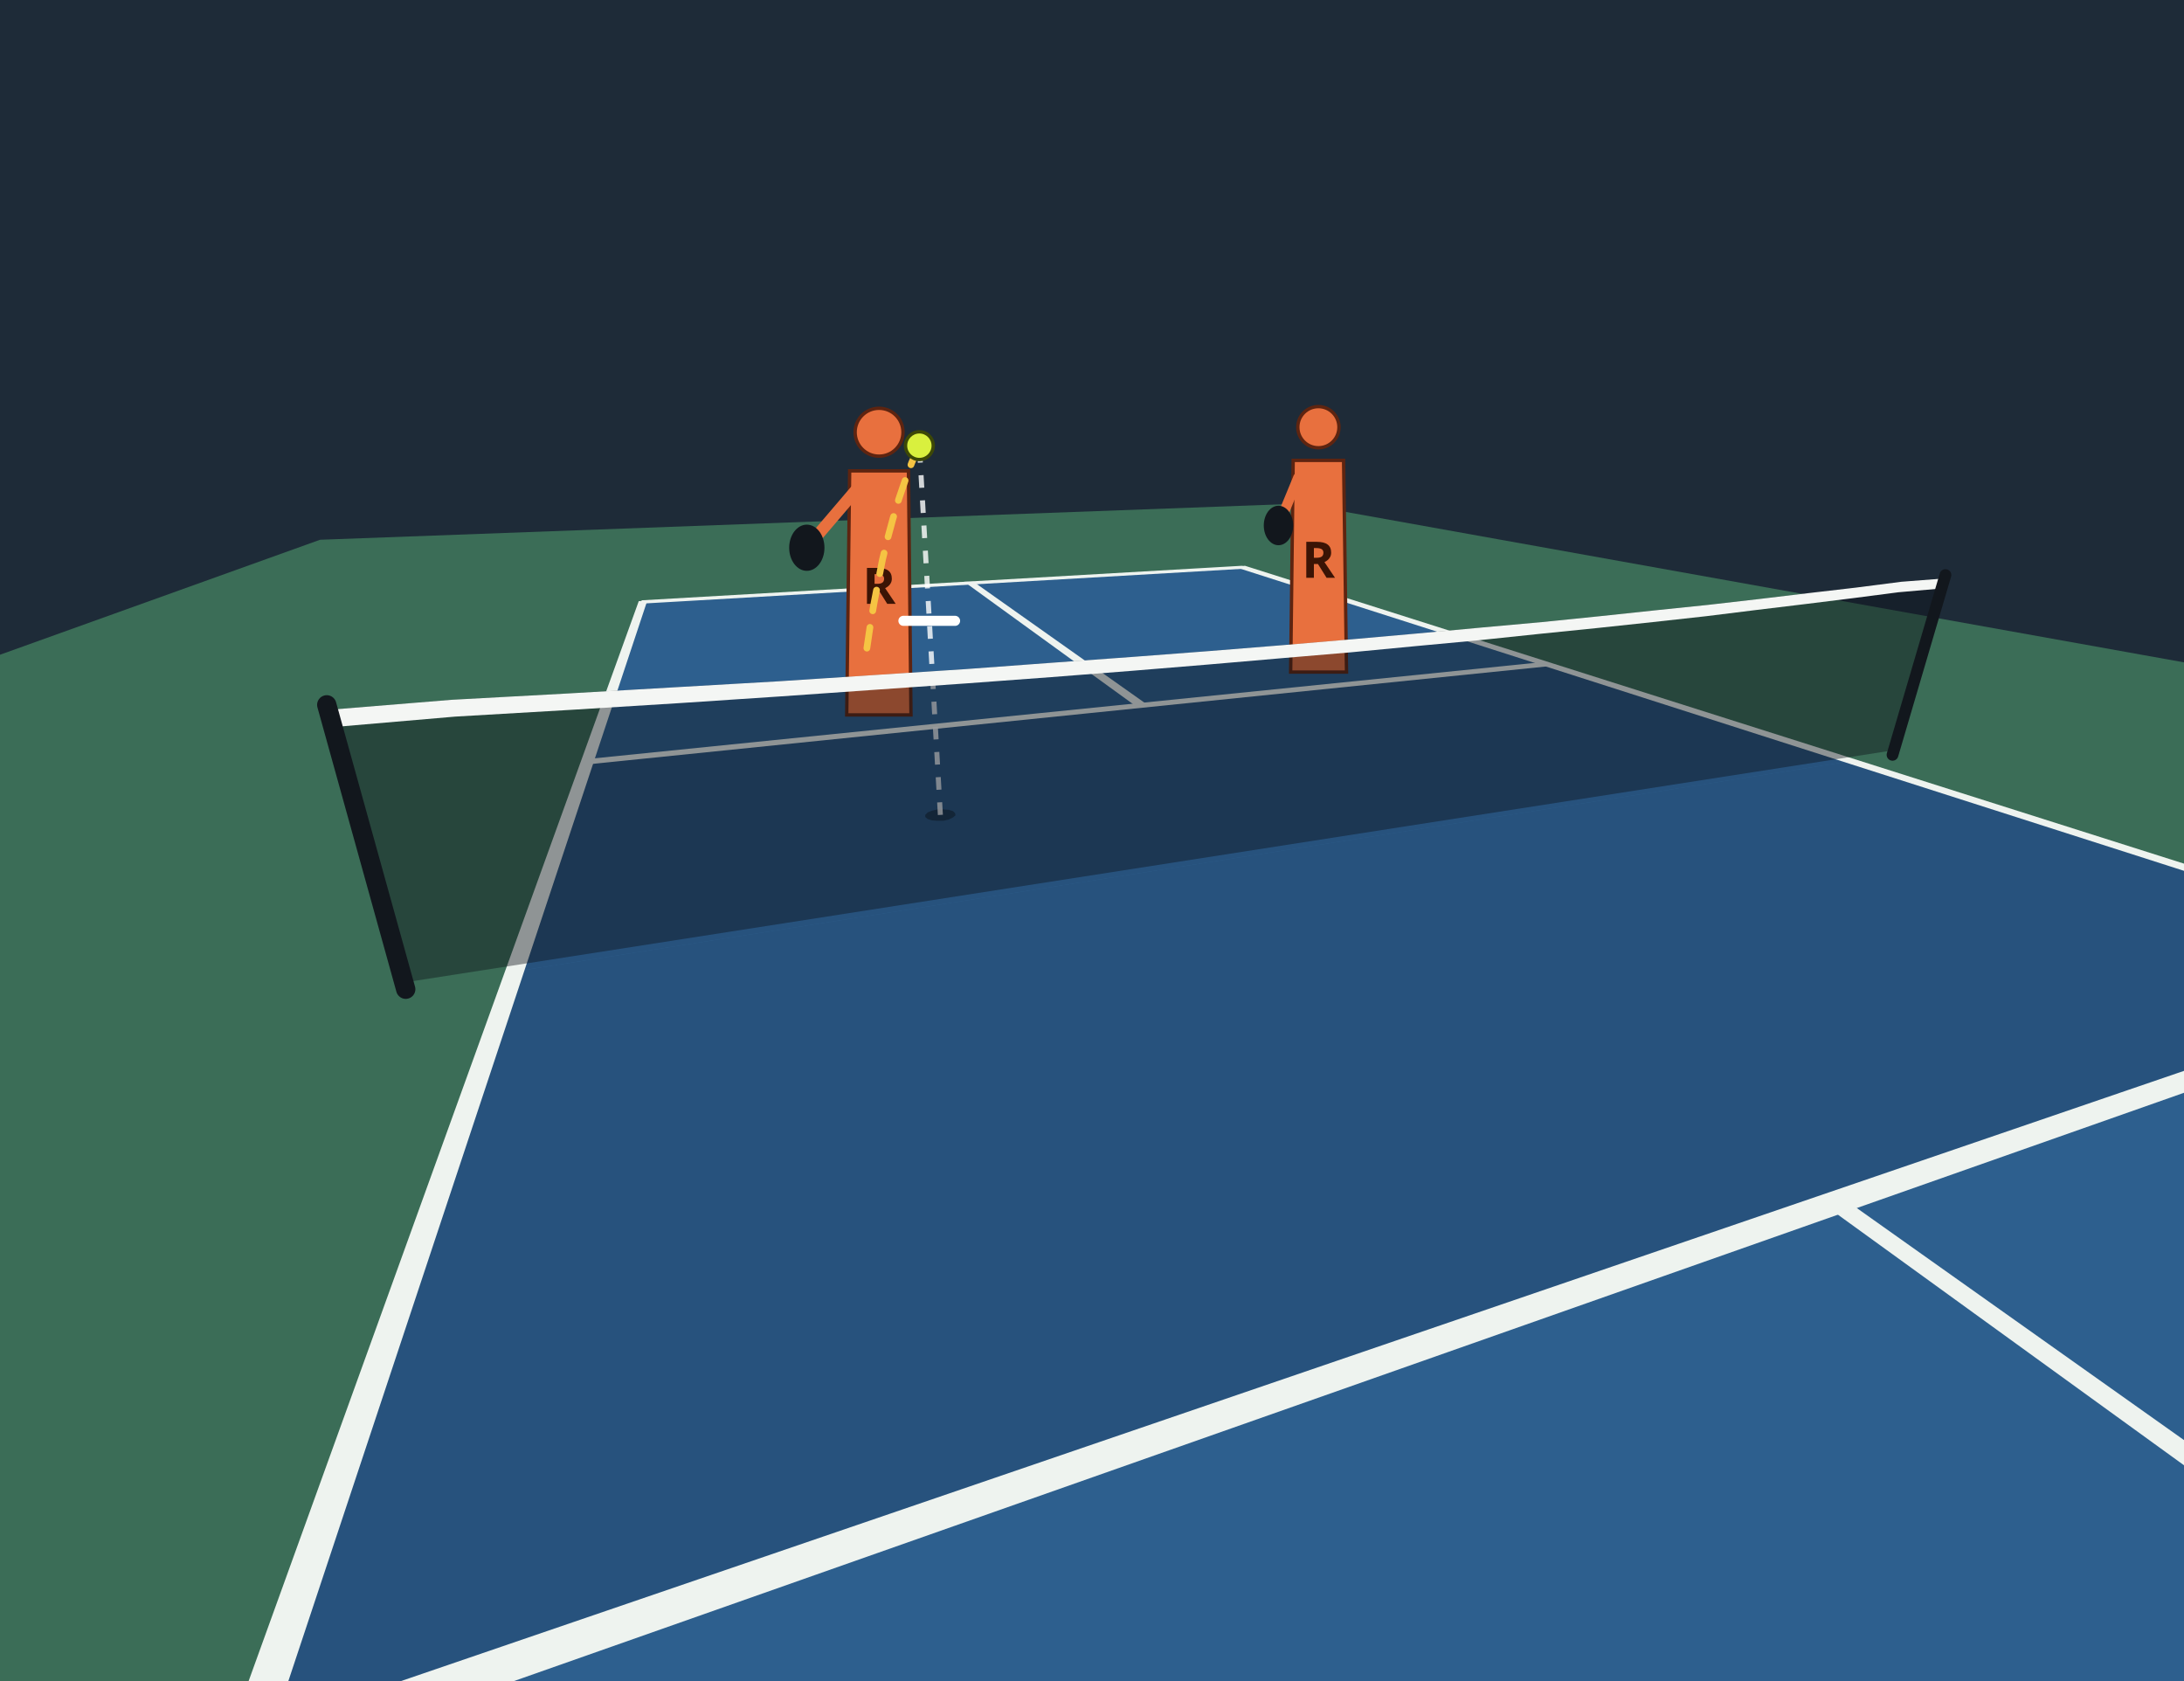
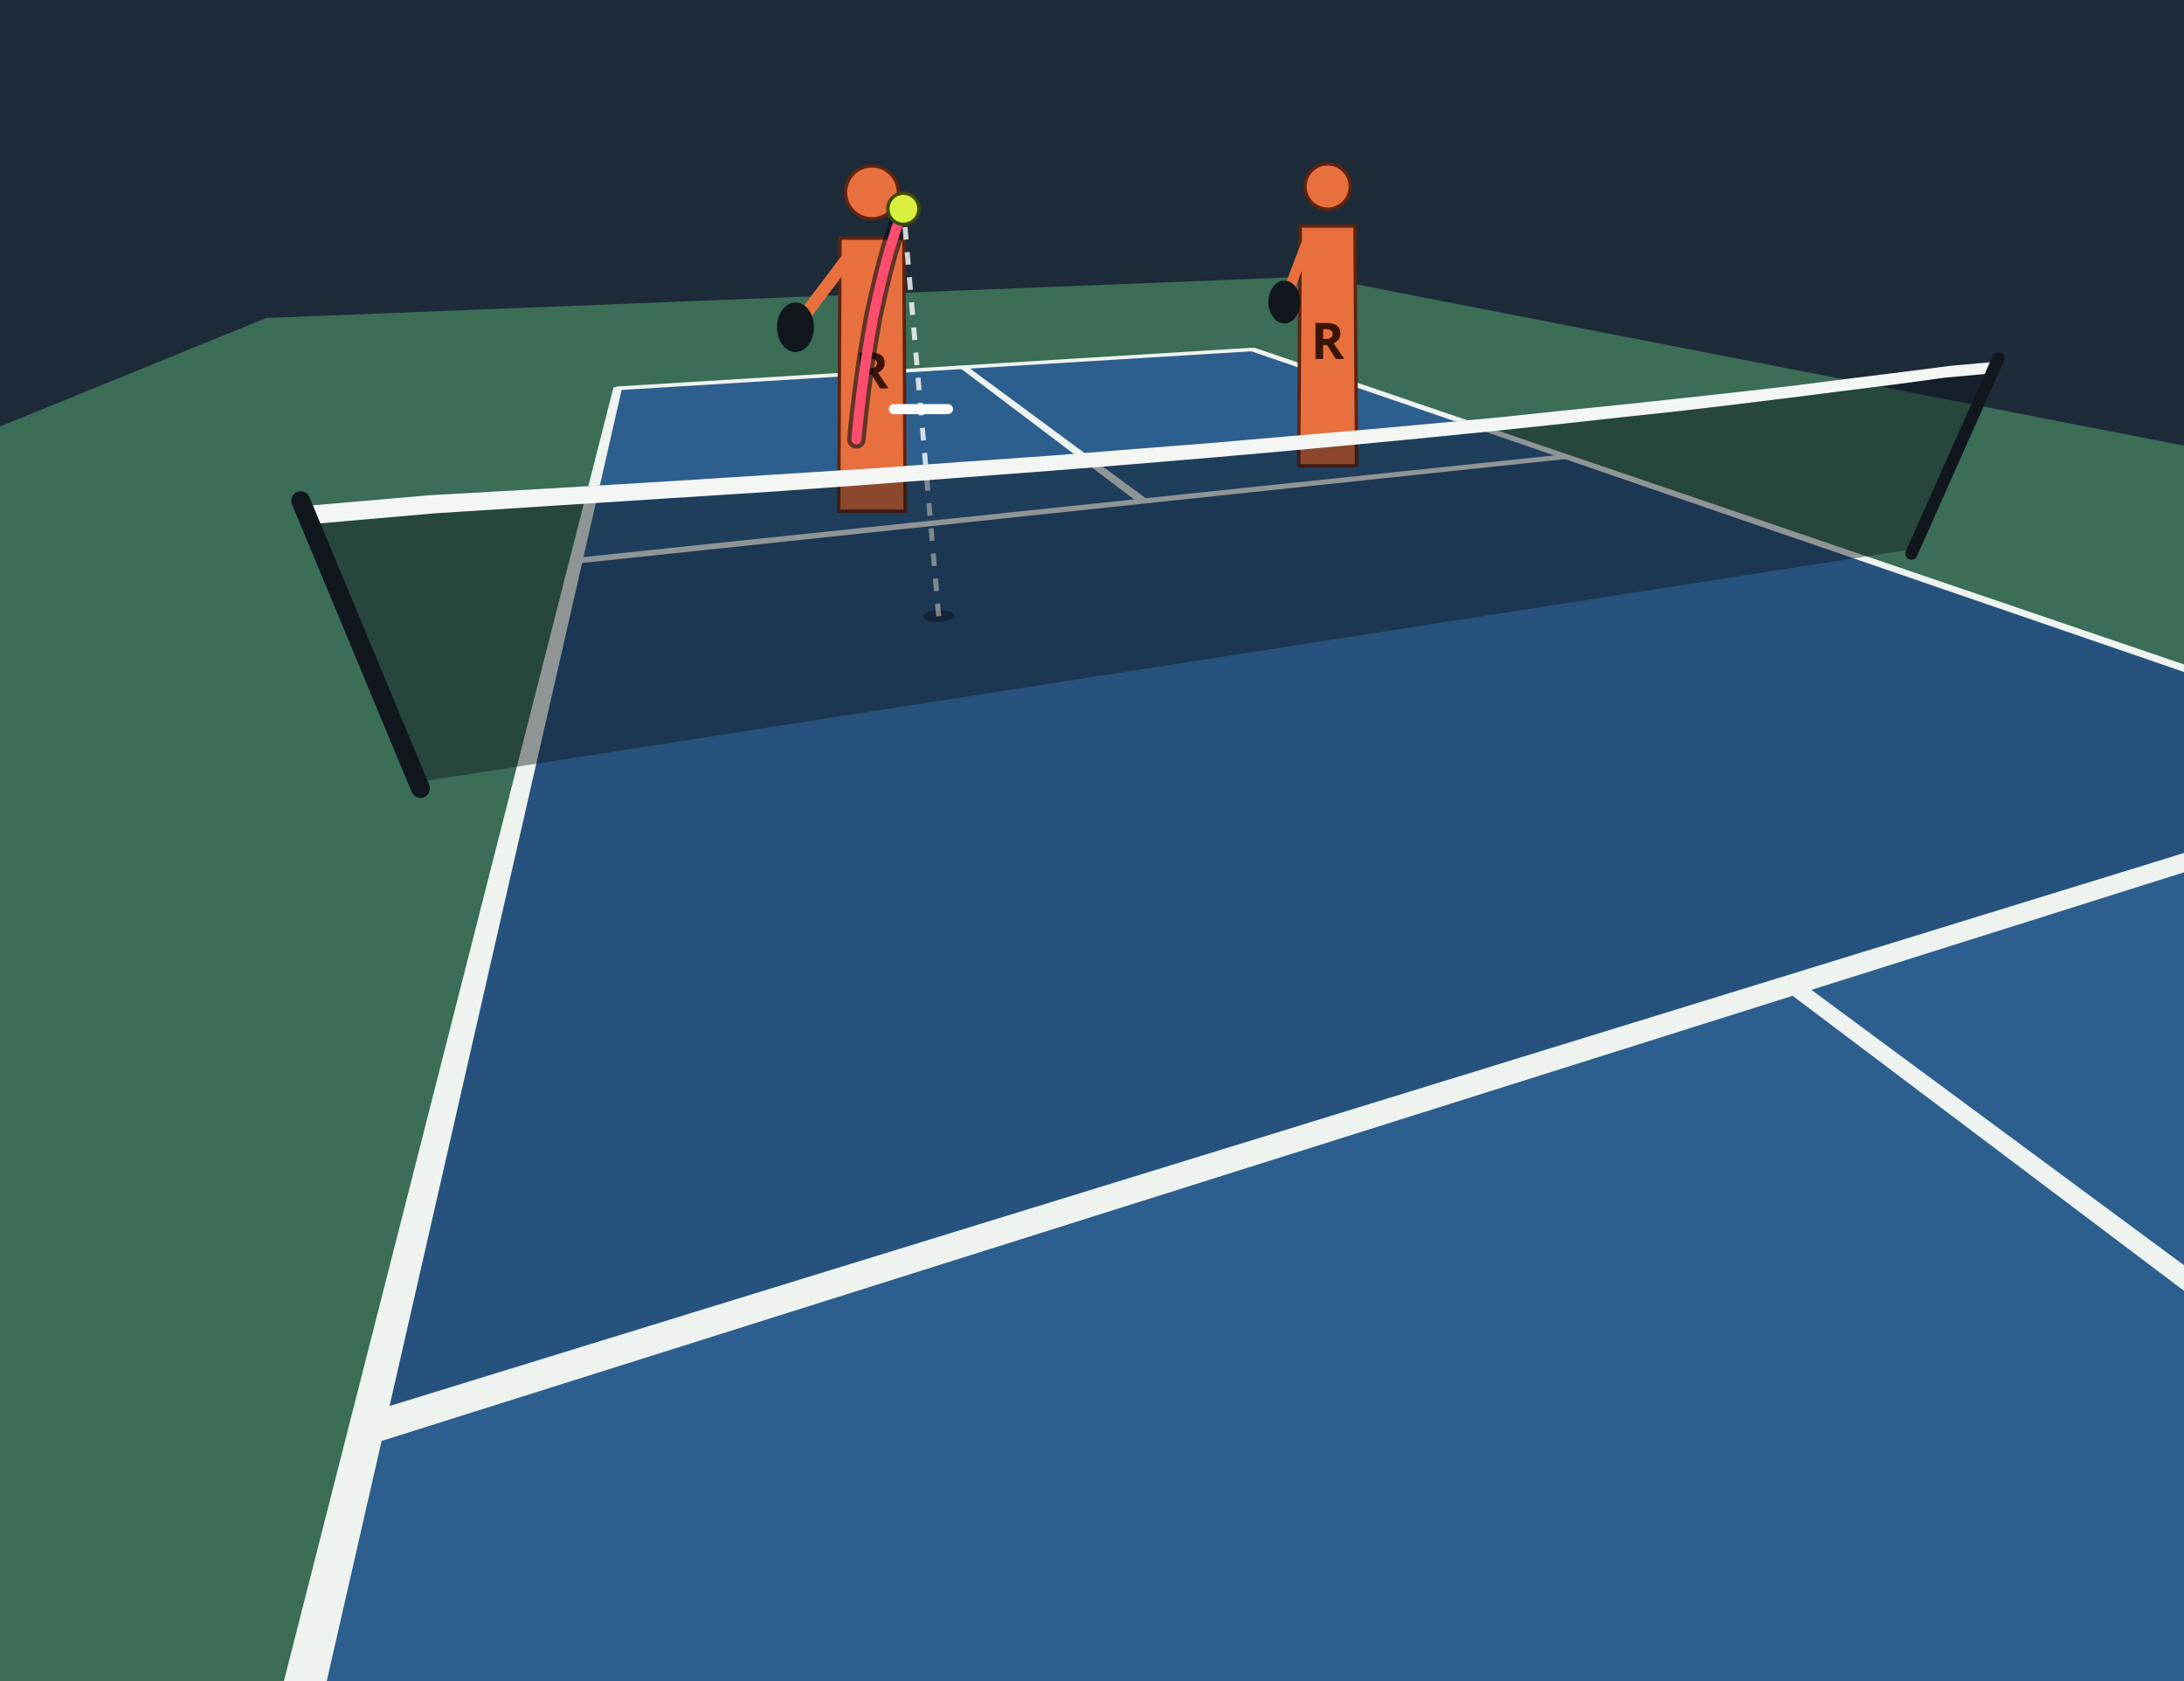
<svg xmlns="http://www.w3.org/2000/svg" class="piq-svg piq-fp" viewBox="0 0 520 400" role="img" aria-label="Court view from your position">
  <style>
.piq-svg{font-family:"Barlow Semi Condensed", "Barlow", system-ui, sans-serif}
.piq-backdrop{fill:#1E2B38}
.piq-surround{fill:#3B6D57}
.piq-surface{fill:#2D5F8E}
.piq-kitchen{fill:#27527D}
.piq-line{fill:#EEF3EF;stroke:#EEF3EF;stroke-width:.6}
.piq-td-line{stroke:#EEF3EF;fill:none}
.piq-net-mesh{fill:rgba(12, 18, 24, 0.42)}
.piq-net-tape{fill:#F4F6F4}
.piq-net-post{stroke:#12171D;stroke-linecap:round}
.piq-td-net{stroke:#F4F6F4;stroke-linecap:round}
.piq-player-us{fill:#F3F2EC;stroke:#1B2A3A;stroke-width:.8}
.piq-player-them{fill:#E8703E;stroke:#5E2410;stroke-width:.8}
.piq-arm-us{stroke:#F3F2EC;fill:none}
.piq-arm-them{stroke:#E8703E;fill:none}
.piq-label-us{fill:#1B2A3A;font-weight:600;font-size:12px}
.piq-label-them{fill:#3B1405;font-weight:600;font-size:12px}
.piq-paddle{fill:#12171D}
.piq-ball{fill:#D9F03E;stroke:#3D4806;stroke-width:.8}
.piq-ball-shadow{fill:rgba(0, 0, 0, 0.38)}
.piq-stalk{stroke:rgba(255, 255, 255, 0.8);stroke-width:1.2;stroke-dasharray:3 3;fill:none}
.piq-tick{stroke:#FFFFFF;stroke-width:2.4;stroke-linecap:round}
.piq-path{stroke:#F5C443;fill:none;stroke-linecap:round}
- .piq-path-far{stroke-dasharray:5 4}
+ .piq-path-far{stroke:#FF4D6D;stroke-linejoin:round}
+ .piq-path-casing{stroke:rgba(8, 14, 22, 0.6);fill:none;stroke-linecap:round;stroke-linejoin:round}
.piq-answer{stroke:#5FE3A8;fill:none;stroke-width:3;stroke-linecap:round}
.piq-answer-zone{fill:rgba(95, 227, 168, 0.3);stroke:#5FE3A8;stroke-width:1.2;stroke-dasharray:4 3}
.piq-arrowhead{fill:#5FE3A8}
.piq-fov{fill:rgba(255, 255, 255, 0.2)}
.piq-cam{fill:#FFFFFF;stroke:#1E2B38;stroke-width:1}
.piq-annot{fill:#EEF3EF;font-weight:600;font-size:11px}
.piq-annot-line{stroke:#EEF3EF;fill:none}
.piq-reveal{opacity:0;transition:opacity .25s ease}
.is-revealed .piq-reveal,.piq-reveal.is-on{opacity:1}
@media (prefers-reduced-motion: reduce){.piq-reveal{transition:none}}
</style>
  <defs>
    <marker id="piq-ah-fpb" viewBox="0 0 10 10" refX="7" refY="5" markerWidth="4" markerHeight="4" orient="auto-start-reverse">
      <path class="piq-arrowhead" d="M0,0 L10,5 L0,10 z" />
    </marker>
  </defs>
  <rect class="piq-backdrop" x="0" y="0" width="520" height="400" />
-   <polygon class="piq-surround" points="16425.7,3011.6 309.4,119.9 76.2,128.5 -7950.1,3011.6" />
-   <polygon class="piq-surface" points="9316,3010.6 295.9,135.1 153,143.3 -840.6,3010.6" />
-   <polygon class="piq-kitchen" points="57.8,418 596.7,230.9 440.7,181.2 122.5,231.3" />
-   <polygon class="piq-kitchen" points="122.5,231.3 440.7,181.2 368.2,158.1 139.8,181.4" />
-   <polygon class="piq-line" points="153,143.2 295.6,135 296.1,135.1 152.9,143.4" />
-   <polygon class="piq-line" points="-883.1,3009.1 152.3,143.4 153.7,143.3 -798.5,3009.1" />
-   <polygon class="piq-line" points="9273.4,3009.1 295.4,135.1 296.4,135 9358.1,3009.1" />
-   <polygon class="piq-line" points="59.6,412.8 593.8,230 599.6,231.8 55.9,423.3" />
-   <polygon class="piq-line" points="139.9,181 367.6,157.9 368.8,158.3 139.7,181.7" />
-   <polygon class="piq-line" points="4195.2,3009.1 435.1,287 438.9,285.7 4279.8,3009.1" />
-   <polygon class="piq-line" points="270.8,168 230.5,138.8 231.7,138.8 272.7,167.8" />
+   <polygon class="piq-surround" points="16651.7,3249.5 313.2,65.8 63.4,75.7 -7724.1,3249.5" />
+   <polygon class="piq-surface" points="9541.9,3248.3 298.2,83.2 147,92.5 -614.7,3248.3" />
+   <polygon class="piq-kitchen" points="87.2,340.4 590.7,183.3 444.8,133.4 125,183.7" />
+   <polygon class="piq-kitchen" points="125,183.7 444.8,133.4 372.8,108.7 137.1,133.6" />
+   <polygon class="piq-line" points="147,92.3 297.9,83.1 298.4,83.3 147,92.6" />
+   <polygon class="piq-line" points="-657.3,3246.6 146.3,92.5 147.8,92.4 -572.7,3246.6" />
+   <polygon class="piq-line" points="9499.3,3246.6 297.6,83.2 298.7,83.1 9583.9,3246.6" />
+   <polygon class="piq-line" points="88,336.5 588.1,182.4 593.4,184.2 86.2,344.2" />
+   <polygon class="piq-line" points="137.2,133.1 372.2,108.5 373.5,108.9 137,133.9" />
+   <polygon class="piq-line" points="4421,3246.6 424.7,235.1 428.4,233.9 4505.6,3246.6" />
+   <polygon class="piq-line" points="271.2,119.4 228.8,87.4 230,87.4 273.1,119.2" />
  <g class="piq-person">
-     <polygon class="piq-player-them" points="307.3,160 320.6,160 319.9,109.6 307.9,109.6" />
-     <circle class="piq-player-them" cx="313.9" cy="101.7" r="4.9" />
-     <line class="piq-arm-them" x1="309.1" y1="113.7" x2="304.4" y2="125.1" stroke-width="2.4" stroke-linecap="round" />
-     <ellipse class="piq-paddle" cx="304.4" cy="125.1" rx="3.5" ry="4.7" />
-     <text class="piq-label-them" x="313.9" y="132.9" text-anchor="middle" dominant-baseline="central">R</text>
+     <polygon class="piq-player-them" points="309.2,110.9 323,110.9 322.6,53.8 309.6,53.8" />
+     <circle class="piq-player-them" cx="316.1" cy="44.4" r="5.4" />
+     <line class="piq-arm-them" x1="310.9" y1="58.4" x2="305.8" y2="71.9" stroke-width="2.5" stroke-linecap="round" />
+     <ellipse class="piq-paddle" cx="305.8" cy="71.9" rx="3.8" ry="5.1" />
+     <text class="piq-label-them" x="316.1" y="80.8" text-anchor="middle" dominant-baseline="central">R</text>
  </g>
  <g class="piq-person">
-     <polygon class="piq-player-them" points="201.6,170.2 216.9,170.2 216.3,112.1 202.3,112.1" />
-     <circle class="piq-player-them" cx="209.3" cy="102.9" r="5.7" />
-     <line class="piq-arm-them" x1="203.7" y1="116.8" x2="192.1" y2="130.4" stroke-width="2.8" stroke-linecap="round" />
-     <ellipse class="piq-paddle" cx="192.1" cy="130.4" rx="4.2" ry="5.5" />
-     <text class="piq-label-them" x="209.3" y="139.1" text-anchor="middle" dominant-baseline="central">R</text>
+     <polygon class="piq-player-them" points="199.7,121.7 215.5,121.7 215.2,56.7 200,56.7" />
+     <circle class="piq-player-them" cx="207.6" cy="45.8" r="6.3" />
+     <line class="piq-arm-them" x1="201.5" y1="61.9" x2="189.4" y2="77.9" stroke-width="3" stroke-linecap="round" />
+     <ellipse class="piq-paddle" cx="189.4" cy="77.9" rx="4.4" ry="5.9" />
+     <text class="piq-label-them" x="207.6" y="87.8" text-anchor="middle" dominant-baseline="central">R</text>
  </g>
-   <polyline class="piq-path piq-path-far" stroke-width="1.6" points="206.4,154.3 207.2,148.9 208.1,143.6 209.1,138.4 210.1,133.3 211.3,128.3 212.6,123.5 214,118.8 215.5,114.4 217.1,110.1 218.9,106.1" />
-   <polygon class="piq-ball-shadow" points="227.4,193.6 226.9,193.1 225.9,192.8 224.6,192.7 223.2,192.7 221.9,193 220.9,193.4 220.3,194 220.3,194.5 220.9,195 221.9,195.3 223.2,195.4 224.6,195.4 225.9,195.1 226.9,194.6 227.5,194.1" />
-   <line class="piq-stalk" x1="223.9" y1="194" x2="218.9" y2="106.1" />
-   <line class="piq-tick" x1="215.1" y1="147.8" x2="227.4" y2="147.8" />
-   <circle class="piq-ball" cx="218.9" cy="106.1" r="3.3" />
-   <polygon class="piq-net-mesh" points="78.1,169 107.5,166.6 135.1,165.1 161,163.6 185.3,162.2 208.2,160.7 229.8,159.3 250.2,157.8 269.5,156.4 287.9,155 305.3,153.6 321.8,152.2 337.6,150.8 352.7,149.4 367.1,148.1 380.9,146.7 394.1,145.3 406.7,144 418.9,142.6 430.6,141.2 441.8,139.9 452.7,138.5 463,137.7 450.9,178.6 96.2,233.9" />
-   <polygon class="piq-net-tape" points="78.1,169 107.5,166.6 135.1,165.1 161,163.6 185.3,162.2 208.2,160.7 229.8,159.3 250.2,157.8 269.5,156.4 287.9,155 305.3,153.6 321.8,152.2 337.6,150.8 352.7,149.4 367.1,148.1 380.9,146.7 394.1,145.3 406.7,144 418.9,142.6 430.6,141.2 441.8,139.9 452.7,138.5 463,137.7 462.2,140.1 452,141 441.2,142.4 429.9,143.8 418.3,145.2 406.2,146.7 393.5,148.1 380.4,149.5 366.6,150.9 352.3,152.4 337.3,153.8 321.6,155.3 305.1,156.7 287.7,158.2 269.5,159.7 250.3,161.2 230,162.7 208.5,164.2 185.7,165.8 161.6,167.4 135.8,169 108.4,170.6 79.3,173.1" />
-   <line class="piq-net-post" x1="96.6" y1="235.5" x2="77.8" y2="167.8" stroke-width="4.6" />
-   <line class="piq-net-post" x1="450.6" y1="179.7" x2="463.2" y2="136.9" stroke-width="2.8" />
+   <polyline class="piq-path-casing" stroke-width="4.4" points="203.9,104.6 204.5,98.7 205.2,92.8 206,87 206.9,81.2 207.9,75.5 209.1,70 210.4,64.6 211.8,59.4 213.4,54.4 215.1,49.7" />
+   <polyline class="piq-path piq-path-far" stroke-width="2.4" points="203.9,104.6 204.5,98.7 205.2,92.8 206,87 206.9,81.2 207.9,75.5 209.1,70 210.4,64.6 211.8,59.4 213.4,54.4 215.1,49.7" />
+   <polygon class="piq-ball-shadow" points="227,146.2 226.5,145.7 225.4,145.4 224.1,145.3 222.7,145.3 221.4,145.6 220.4,146.1 219.9,146.6 219.9,147.1 220.4,147.6 221.4,148 222.8,148.1 224.2,148 225.6,147.7 226.6,147.3 227.1,146.7" />
+   <line class="piq-stalk" x1="223.5" y1="146.7" x2="215.1" y2="49.7" />
+   <line class="piq-tick" x1="212.8" y1="97.4" x2="225.7" y2="97.4" />
+   <circle class="piq-ball" cx="215.1" cy="49.7" r="3.7" />
+   <polygon class="piq-net-mesh" points="72.1,120.5 102.1,117.9 130.5,116.3 157.2,114.7 182.4,113.1 206.1,111.6 228.5,110 249.8,108.5 270,106.9 289.1,105.4 307.4,103.8 324.8,102.3 341.4,100.8 357.4,99.3 372.6,97.7 387.3,96.2 401.3,94.7 414.9,93.2 427.9,91.7 440.5,90.1 452.6,88.6 464.3,87.1 475.4,86.1 455.6,130.7 99.5,186.2" />
+   <polygon class="piq-net-tape" points="72.1,120.5 102.1,117.9 130.5,116.3 157.2,114.7 182.4,113.1 206.1,111.6 228.5,110 249.8,108.5 270,106.9 289.1,105.4 307.4,103.8 324.8,102.3 341.4,100.8 357.4,99.3 372.6,97.7 387.3,96.2 401.3,94.7 414.9,93.2 427.9,91.7 440.5,90.1 452.6,88.6 464.3,87.1 475.4,86.1 474.1,88.9 463.1,89.9 451.4,91.5 439.4,93 426.9,94.6 413.9,96.2 400.4,97.8 386.4,99.3 371.9,100.9 356.7,102.5 340.9,104.1 324.3,105.7 307,107.3 288.9,108.9 269.9,110.5 249.9,112.1 228.8,113.7 206.6,115.4 183.1,117.1 158.1,118.7 131.7,120.4 103.6,122.2 73.9,124.8" />
+   <line class="piq-net-post" x1="100.1" y1="187.7" x2="71.6" y2="119.2" stroke-width="4.5" />
+   <line class="piq-net-post" x1="455.1" y1="131.8" x2="475.8" y2="85.3" stroke-width="2.9" />
</svg>
